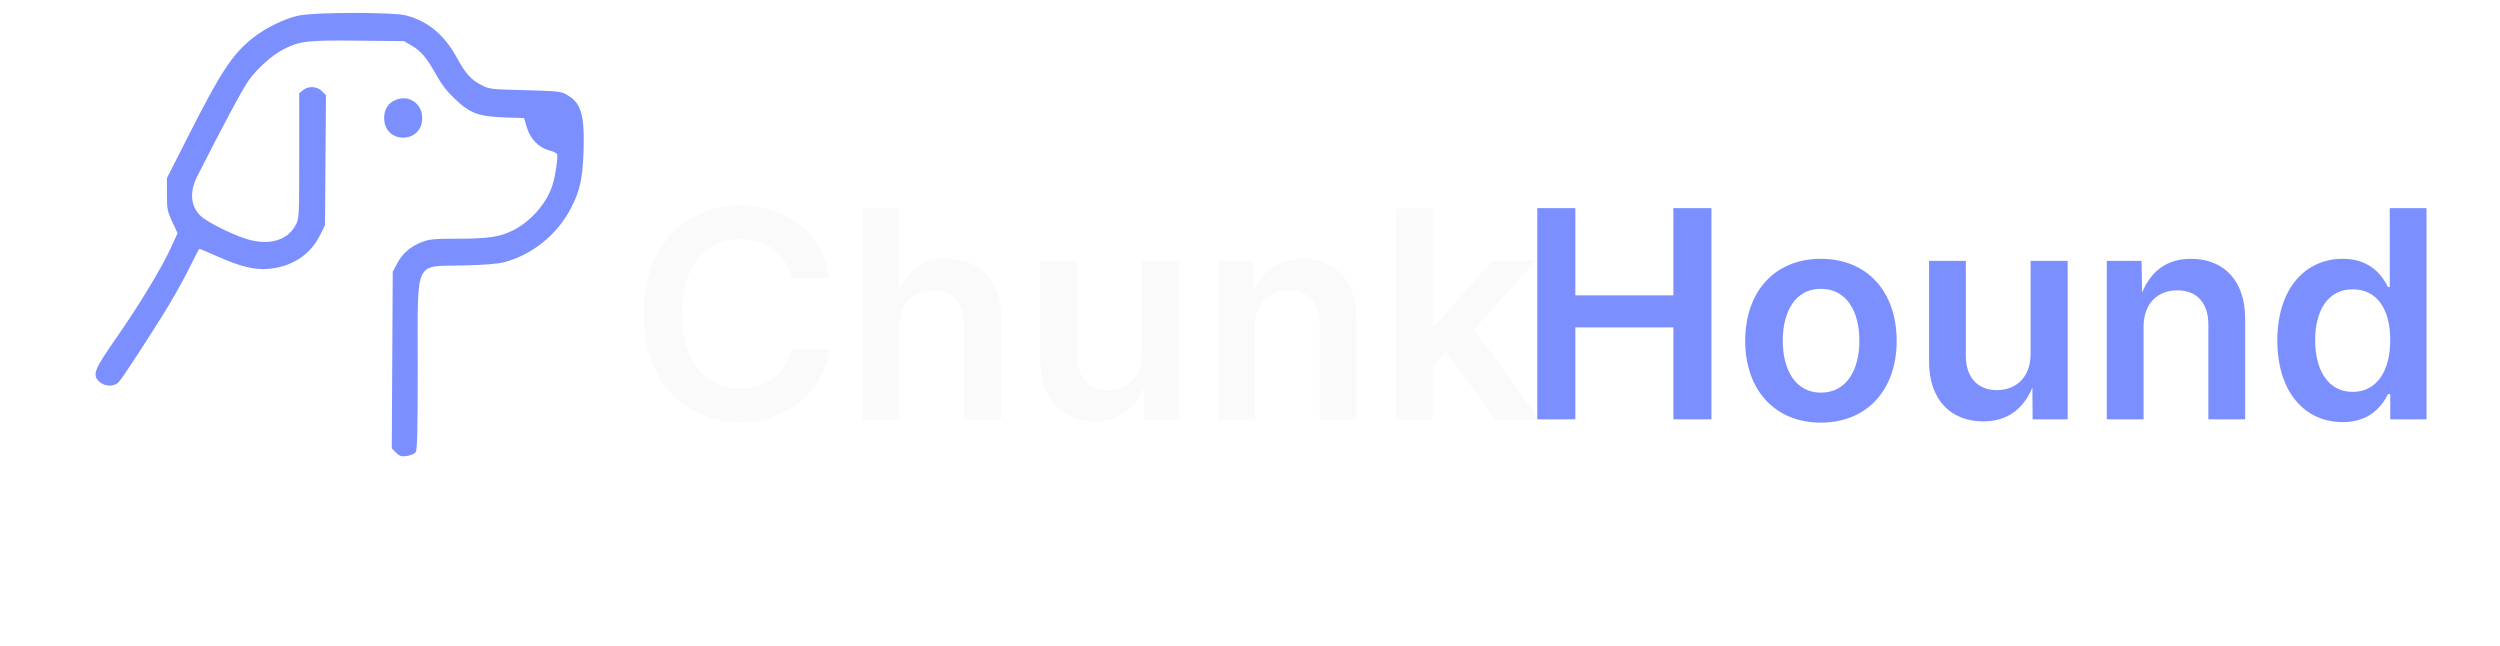
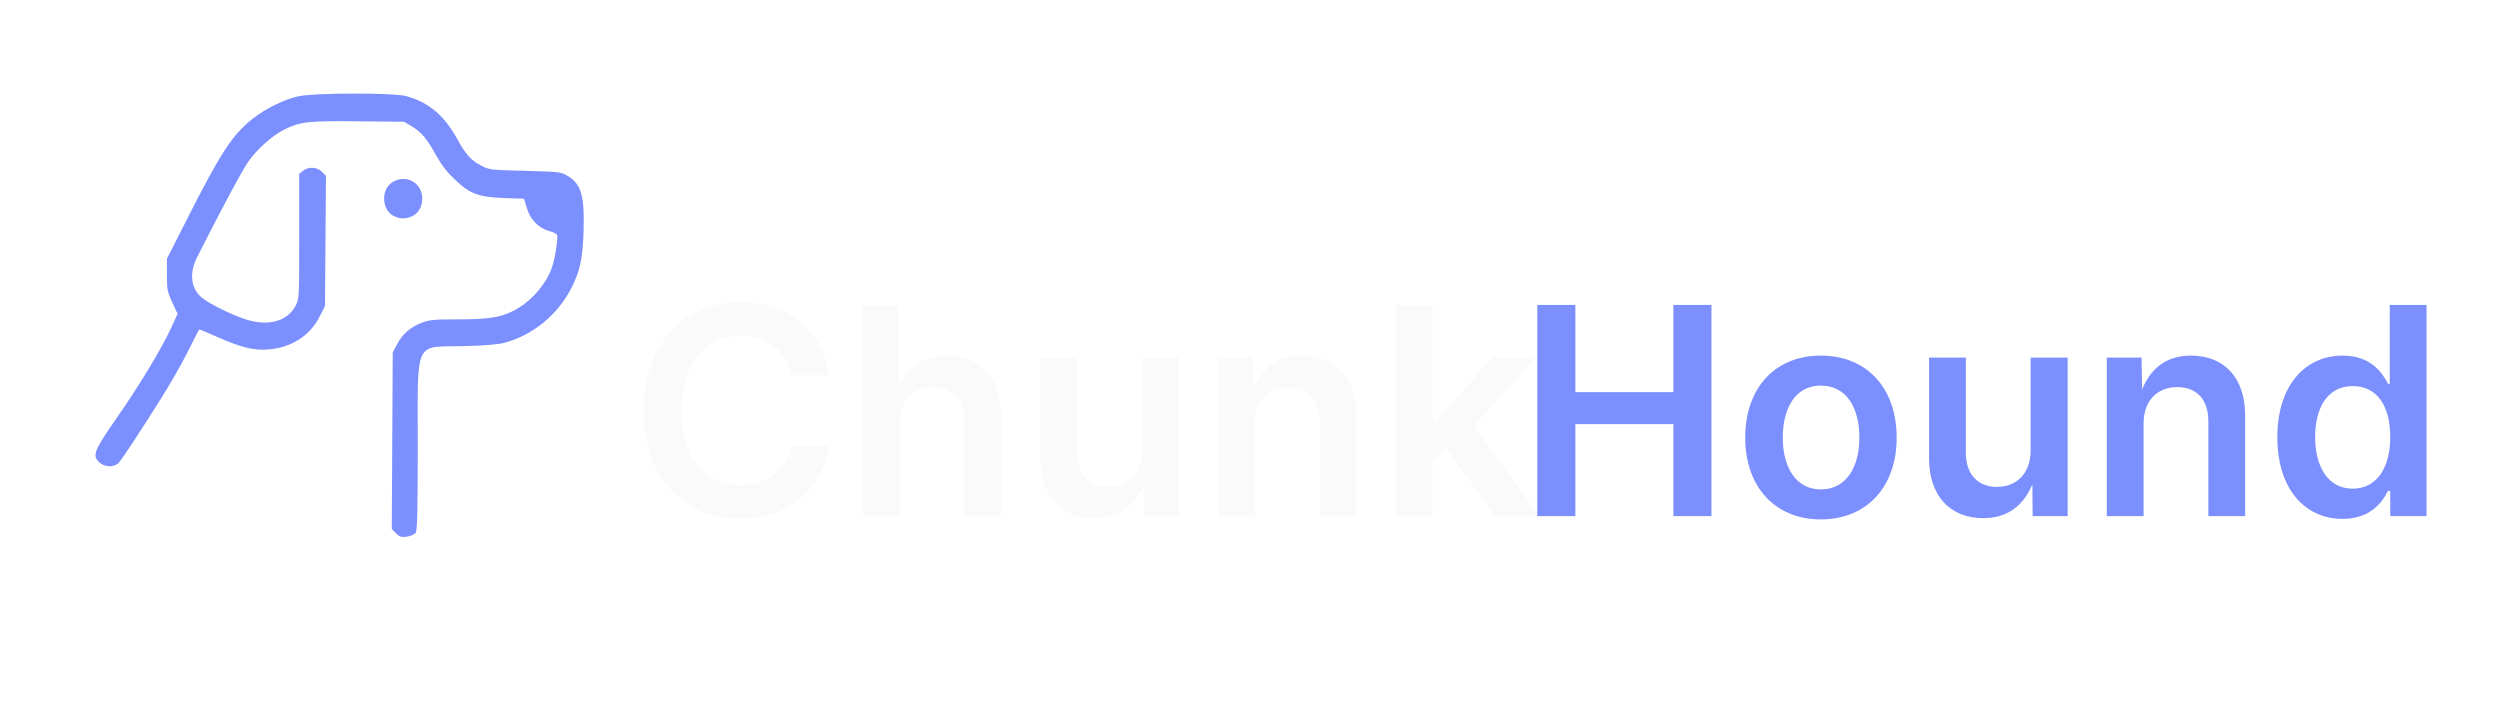
- <svg xmlns="http://www.w3.org/2000/svg" viewBox="0 0 155 40">
-   <g transform="translate(1, 37) scale(0.01, -0.01)" fill="#7C8FFF">
+ <svg xmlns="http://www.w3.org/2000/svg" viewBox="0 0 155 45">
+   <g transform="translate(1, 42) scale(0.01, -0.01)" fill="#7C8FFF">
    <path d="M1755 3604 c-84 -16 -209 -77 -287 -139 -127 -100 -200 -212 -404     -615 l-129 -254 0 -101 c0 -92 3 -105 33 -170 l33 -71 -41 -89 c-57 -125 -198     -358 -341 -563 -135 -194 -147 -225 -106 -266 34 -34 95 -36 124 -4 22 25 126     182 265 403 49 77 121 203 160 280 39 77 71 141 73 142 1 2 53 -20 116 -48     141 -62 223 -83 309 -76 143 10 260 84 320 201 l35 69 3 403 3 404 -25 25     c-31 31 -84 33 -117 6 l-24 -19 0 -389 c0 -384 0 -388 -23 -430 -51 -96 -170     -128 -309 -83 -95 31 -242 105 -280 142 -61 59 -69 148 -21 243 160 316 282     544 321 598 54 75 144 155 216 192 101 51 149 56 460 53 l286 -3 46 -27 c61     -36 94 -75 153 -181 34 -61 70 -107 117 -151 92 -88 146 -108 306 -114 l122     -4 17 -56 c20 -72 73 -126 137 -144 26 -6 48 -17 51 -24 7 -18 -12 -142 -30     -196 -37 -113 -139 -227 -251 -280 -79 -38 -151 -48 -345 -48 -132 0 -166 -3     -210 -20 -71 -26 -123 -71 -156 -134 l-27 -51 -3 -548 -3 -547 26 -26 c23 -23     33 -26 68 -21 23 3 47 14 54 23 10 14 13 130 13 538 0 669 -25 613 280 620     133 3 214 10 255 20 178 47 333 174 418 341 54 107 69 180 75 346 7 228 -14     300 -103 351 -37 22 -54 23 -260 29 -212 5 -222 6 -271 32 -63 32 -98 71 -153     172 -78 141 -178 224 -316 260 -79 20 -555 20 -660 -1z" />
    <path d="M2334 3071 c-39 -24 -58 -70 -51 -122 18 -139 219 -136 234 3 12 107     -92 174 -183 119z" />
  </g>
  <g font-family="'Inter', system-ui, -apple-system, sans-serif" font-weight="600">
-     <text x="39" y="26" font-size="18" fill="#FAFAFA">Chunk</text>
-     <text x="94" y="26" font-size="18" fill="#7C8FFF">Hound</text>
+     <text x="39" y="32" font-size="18" fill="#FAFAFA">Chunk</text>
+     <text x="94" y="32" font-size="18" fill="#7C8FFF">Hound</text>
  </g>
</svg>
